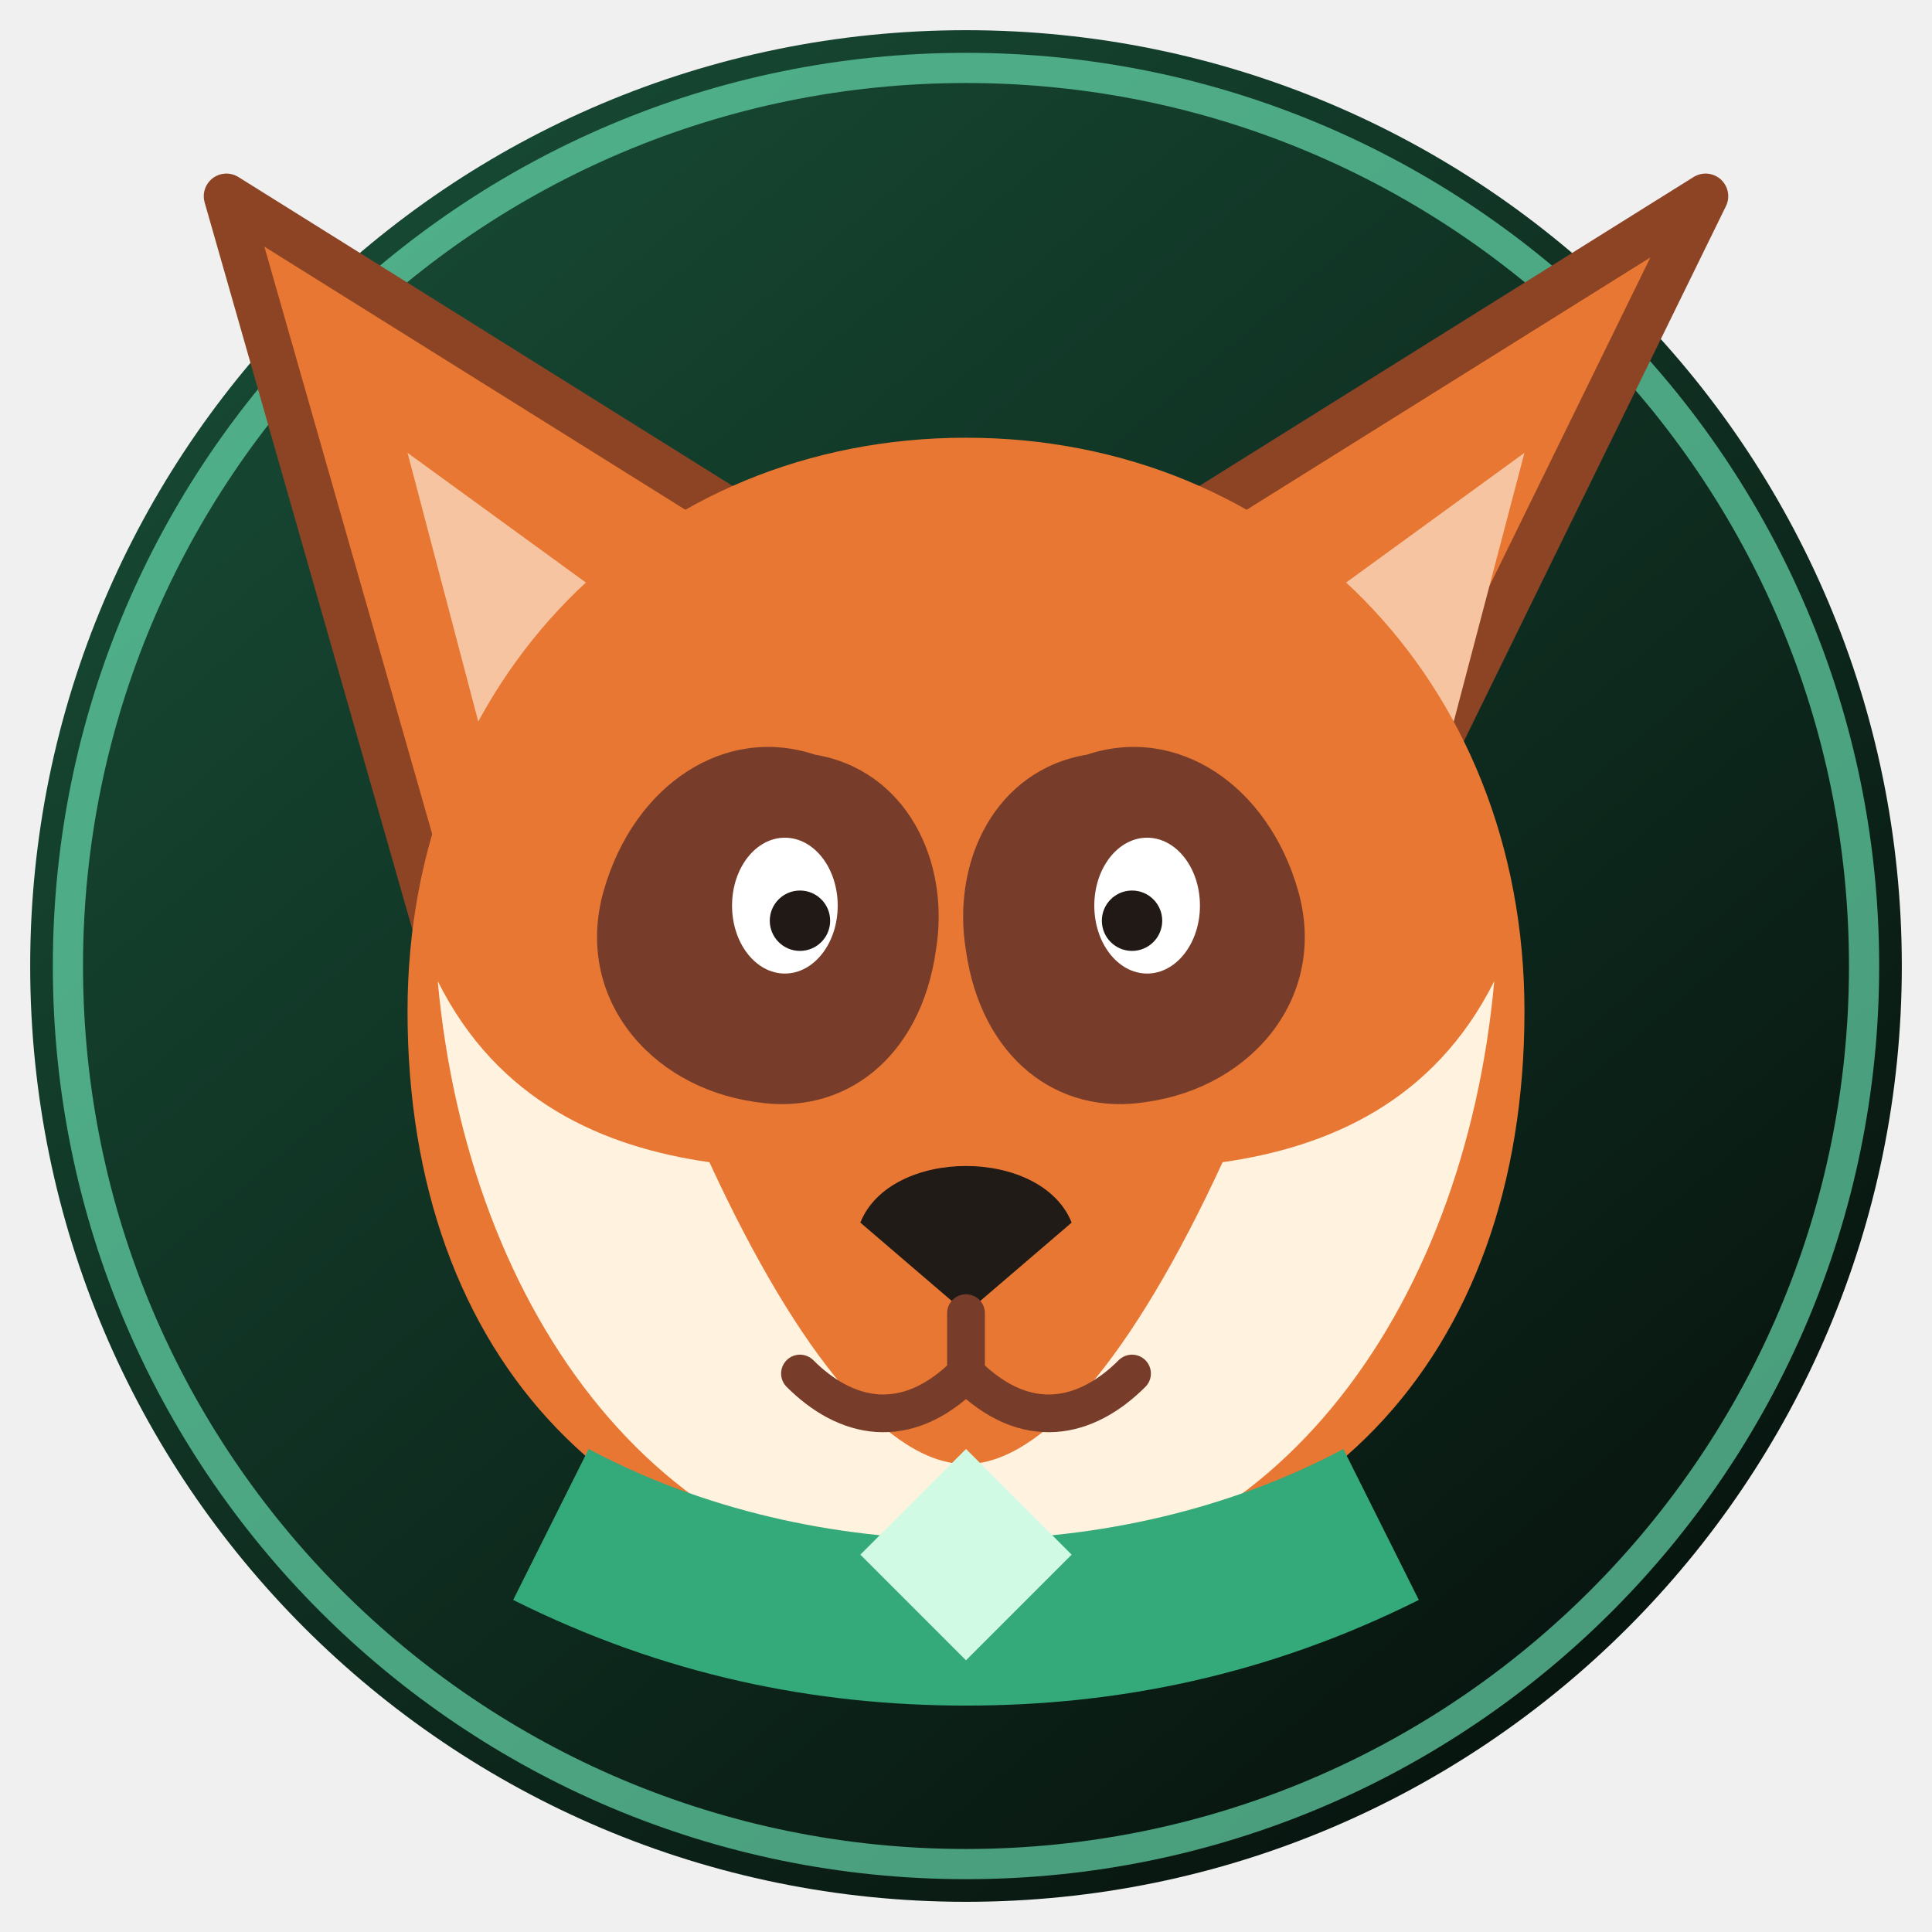
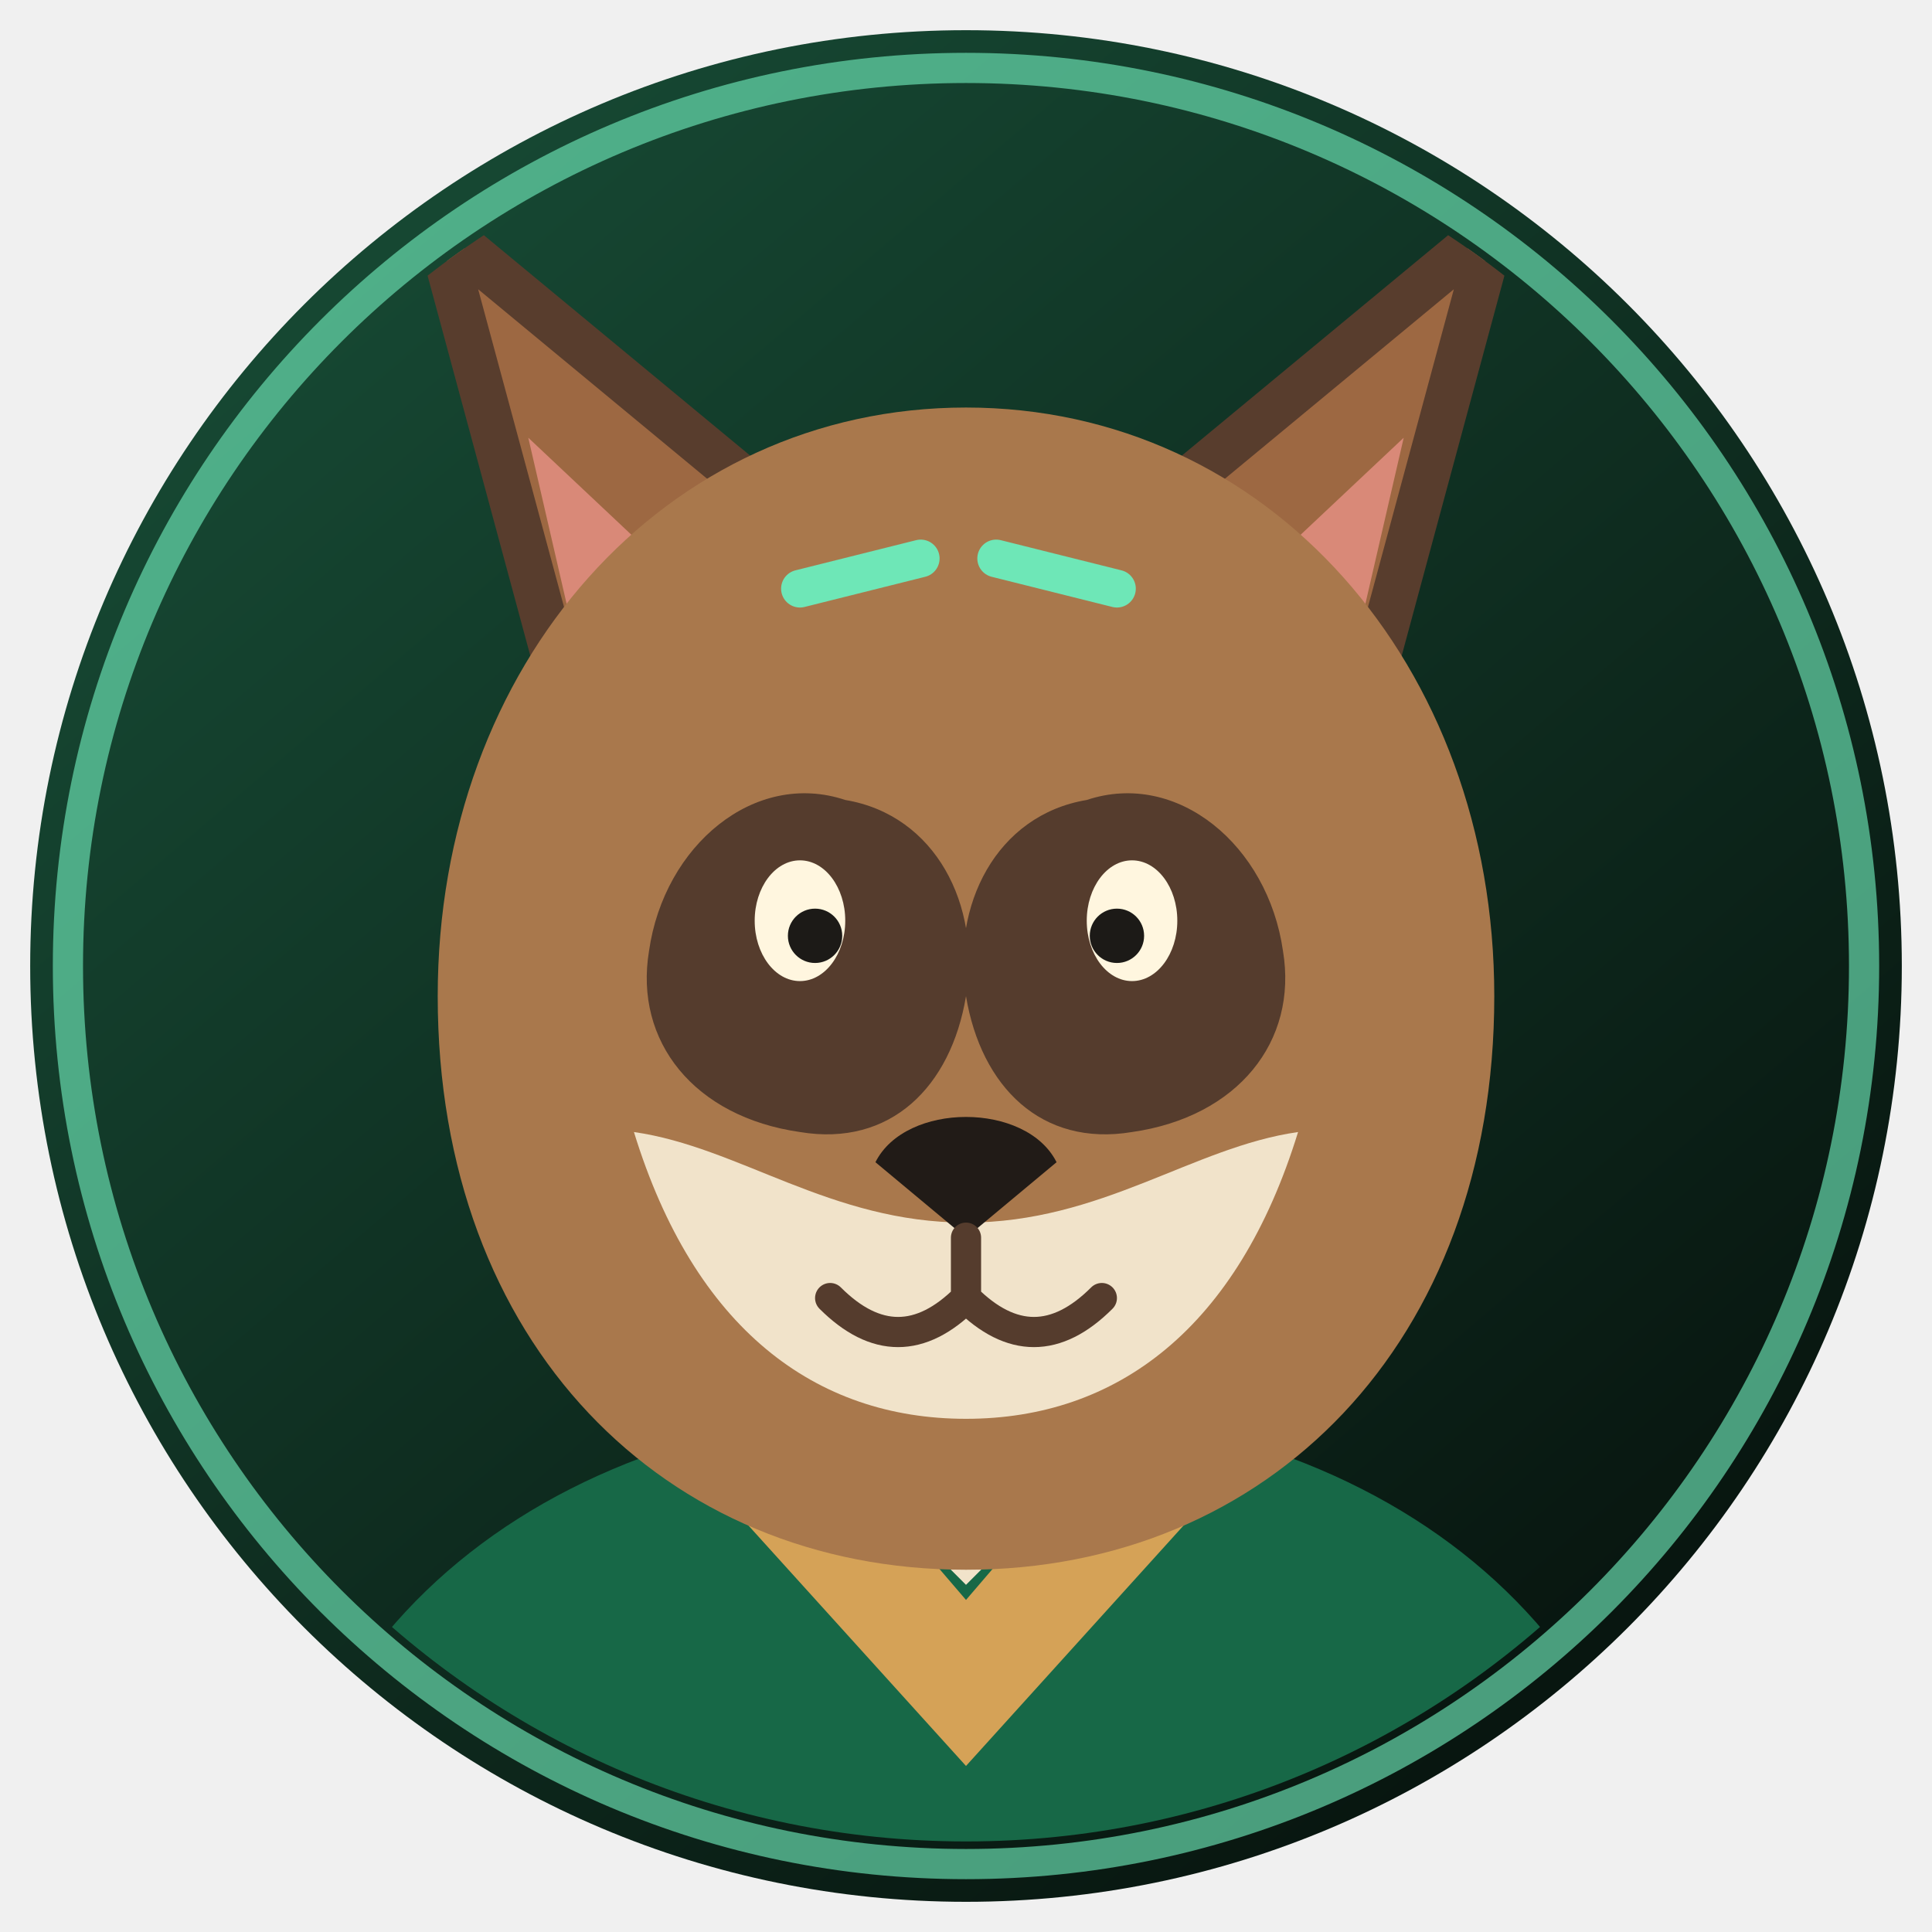
<svg xmlns="http://www.w3.org/2000/svg" viewBox="0 0 128 128" role="img" aria-labelledby="title">
  <defs>
    <linearGradient id="bg" x1="18" x2="110" y1="10" y2="118" gradientUnits="userSpaceOnUse">
      <stop stop-color="#174b35" />
      <stop offset="1" stop-color="#07120d" />
    </linearGradient>
+     <clipPath id="avatar">
+       <circle cx="64" cy="64" r="58" />
+     </clipPath>
  </defs>
  <circle cx="64" cy="64" r="62" fill="url(#bg)" />
  <circle cx="64" cy="64" r="59.5" fill="none" stroke="#6ee7b7" stroke-opacity=".65" stroke-width="2" />
-   <path d="M29 62 15 13l40 25m34 24 24-49-40 25" fill="#e77732" stroke="#8c4425" stroke-linejoin="round" stroke-width="3" />
-   <path d="m27 30 22 16-17 3-5-19Zm74 0L79 46l17 3 5-19Z" fill="#f6c4a0" />
-   <path d="M64 29c-21 0-37 16-37 38 0 23 14 38 37 38s37-15 37-38C101 45 85 29 64 29Z" fill="#e77732" />
-   <path d="M29 65c4 8 11 11 18 12 6 13 12 20 17 20s11-7 17-20c7-1 14-4 18-12-2 22-15 40-35 40S31 87 29 65Z" fill="#fff3df" />
-   <path d="M40 59c2-7 8-11 14-9 6 1 9 7 8 13-1 7-6 11-12 10-7-1-12-7-10-14Zm24 4c-1-6 2-12 8-13 6-2 12 2 14 9 2 7-3 13-10 14-6 1-11-3-12-10Z" fill="#783d2a" />
-   <ellipse cx="52" cy="60" fill="#fff" rx="3.5" ry="4.5" />
-   <ellipse cx="76" cy="60" fill="#fff" rx="3.5" ry="4.5" />
-   <circle cx="53" cy="61" r="2" fill="#201915" />
-   <circle cx="75" cy="61" r="2" fill="#201915" />
-   <path d="M57 81c2-5 12-5 14 0l-7 6-7-6Z" fill="#211b17" />
-   <path d="M64 87v4m0 0c-4 4-8 3-11 0m11 0c4 4 8 3 11 0" fill="none" stroke="#783d2a" stroke-linecap="round" stroke-width="2.5" />
-   <path d="M34 106c10 5 20 7 30 7s20-2 30-7l-5-10c-15 8-35 8-50 0l-5 10Z" fill="#34a979" />
-   <path d="m64 96 7 7-7 7-7-7 7-7Z" fill="#d1fae5" />
+   <g clip-path="url(#avatar)">
+     <path d="M17 130c2-23 20-37 47-37s45 14 47 37" fill="#176847" />
+     <path d="m50 91 14 14 14-14-5-13H55l-5 13Z" fill="#f1e3ca" />
+     <path d="m52 92 12 14 12-14 7 4-19 21-19-21 7-4Z" fill="#d5a257" />
+     <path d="M39 52 29 15l29 24m31 13 10-37-29 24" fill="#9d6842" stroke="#583d2d" stroke-linejoin="round" stroke-width="3" />
+     <path d="m35 29 17 16-14-3-3-13Zm58 0L76 45l14-3 3-13Z" fill="#d98978" />
+     <path d="M64 27c-20 0-35 17-35 39 0 23 15 38 35 38s35-15 35-38C99 44 84 27 64 27Z" fill="#a9784c" />
+     <path d="M43 63c1-7 7-12 13-10 6 1 9 7 8 13-1 6-5 10-11 9-7-1-11-6-10-12Zm21 3c-1-6 2-12 8-13 6-2 12 3 13 10 1 6-3 11-10 12-6 1-10-3-11-9Z" fill="#553c2d" />
+     <ellipse cx="53" cy="61" fill="#fff6df" rx="3" ry="4" />
+     <ellipse cx="75" cy="61" fill="#fff6df" rx="3" ry="4" />
+     <circle cx="54" cy="62" r="1.8" fill="#1c1a17" />
+     <circle cx="74" cy="62" r="1.8" fill="#1c1a17" />
+     <path d="M42 75c7 1 13 6 22 6s15-5 22-6c-4 13-12 19-22 19s-18-6-22-19Z" fill="#f1e3ca" />
+     <path d="M58 77c2-4 10-4 12 0l-6 5-6-5Z" fill="#211b17" />
+     <path d="M64 82v4m0 0c-3 3-6 3-9 0m9 0c3 3 6 3 9 0" fill="none" stroke="#553c2d" stroke-linecap="round" stroke-width="2" />
+     <path d="m53 39 8-2m5 0 8 2" stroke="#6ee7b7" stroke-linecap="round" stroke-width="2.5" />
+   </g>
</svg>
